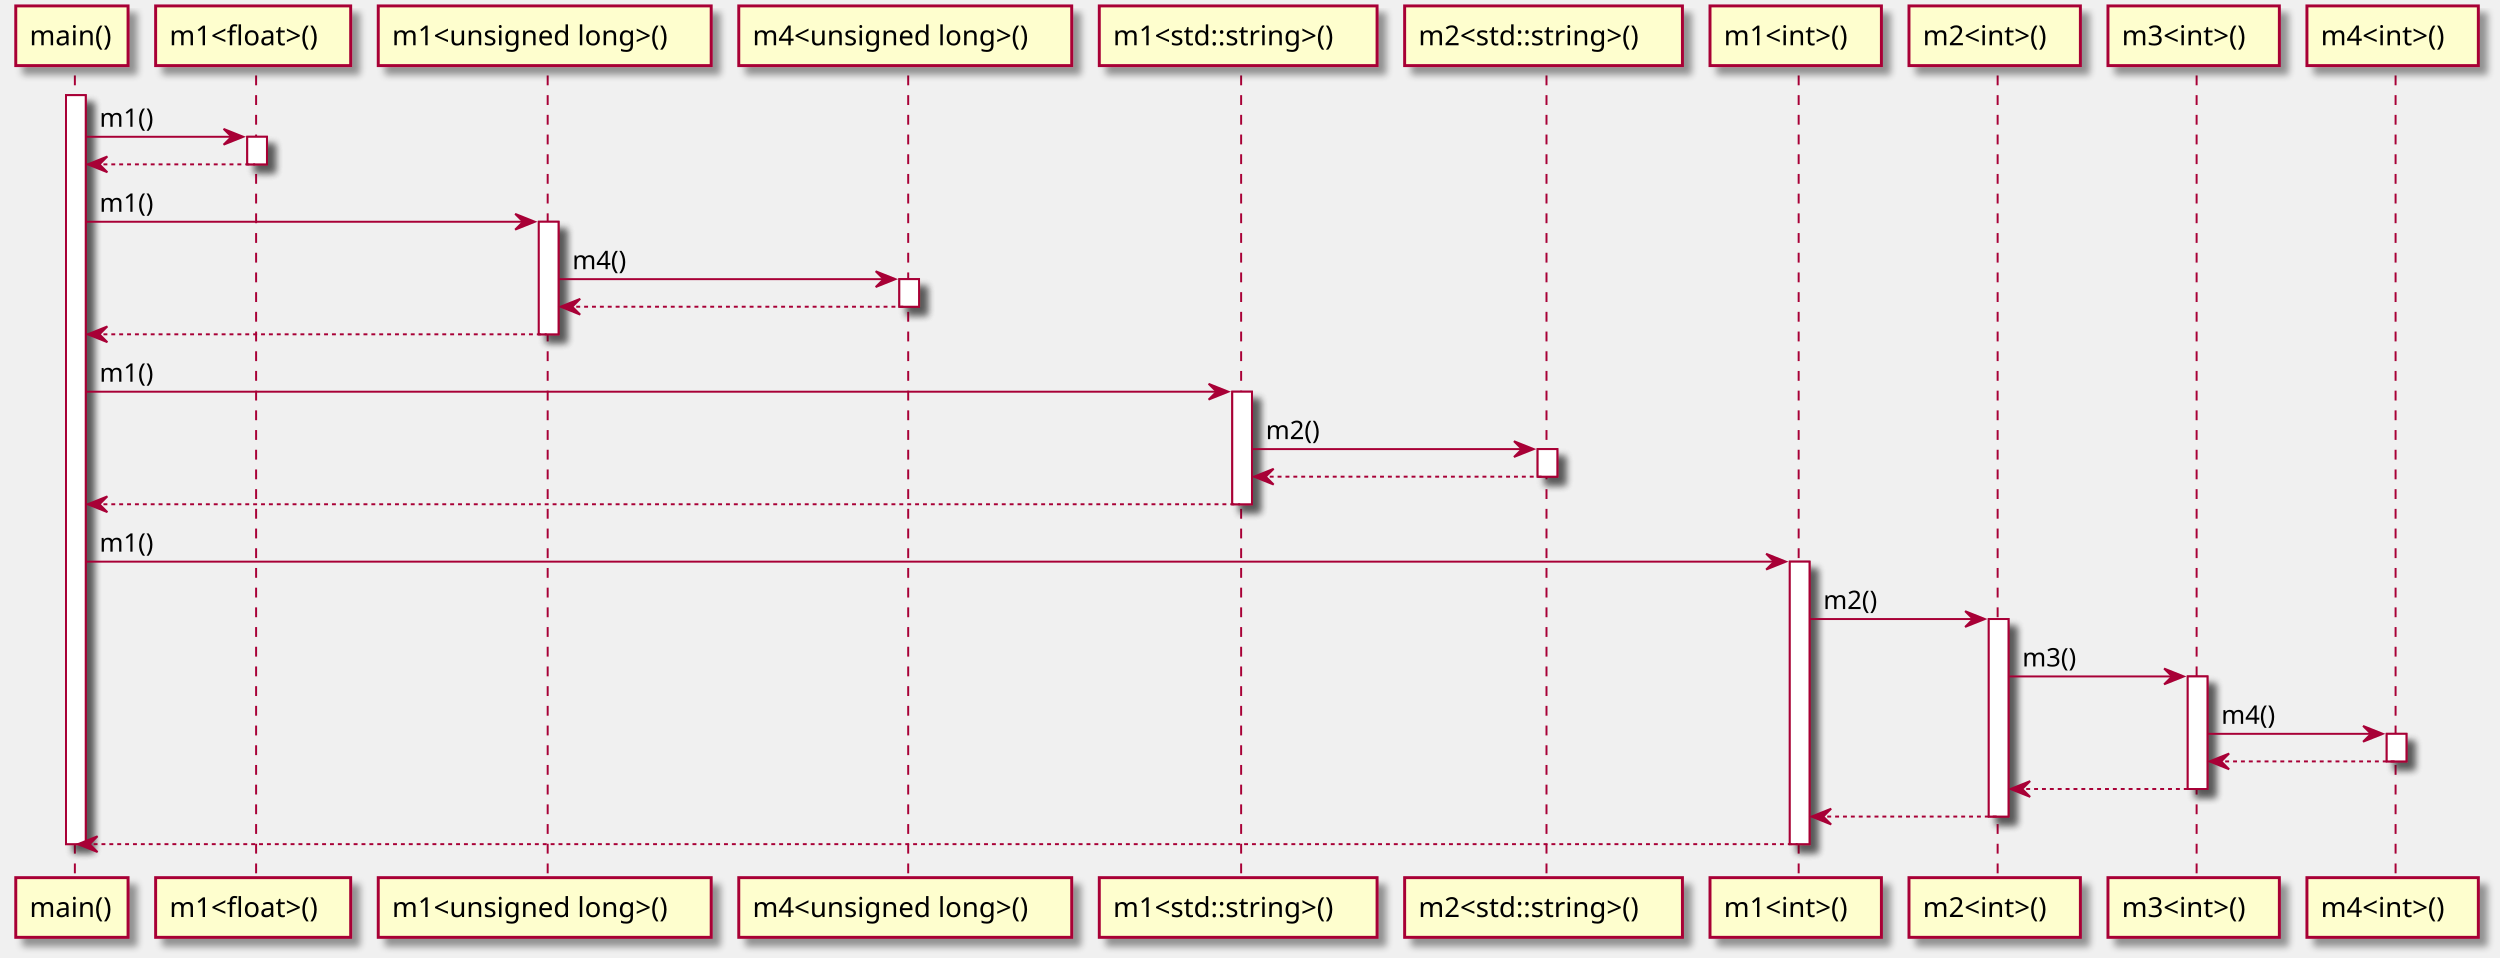
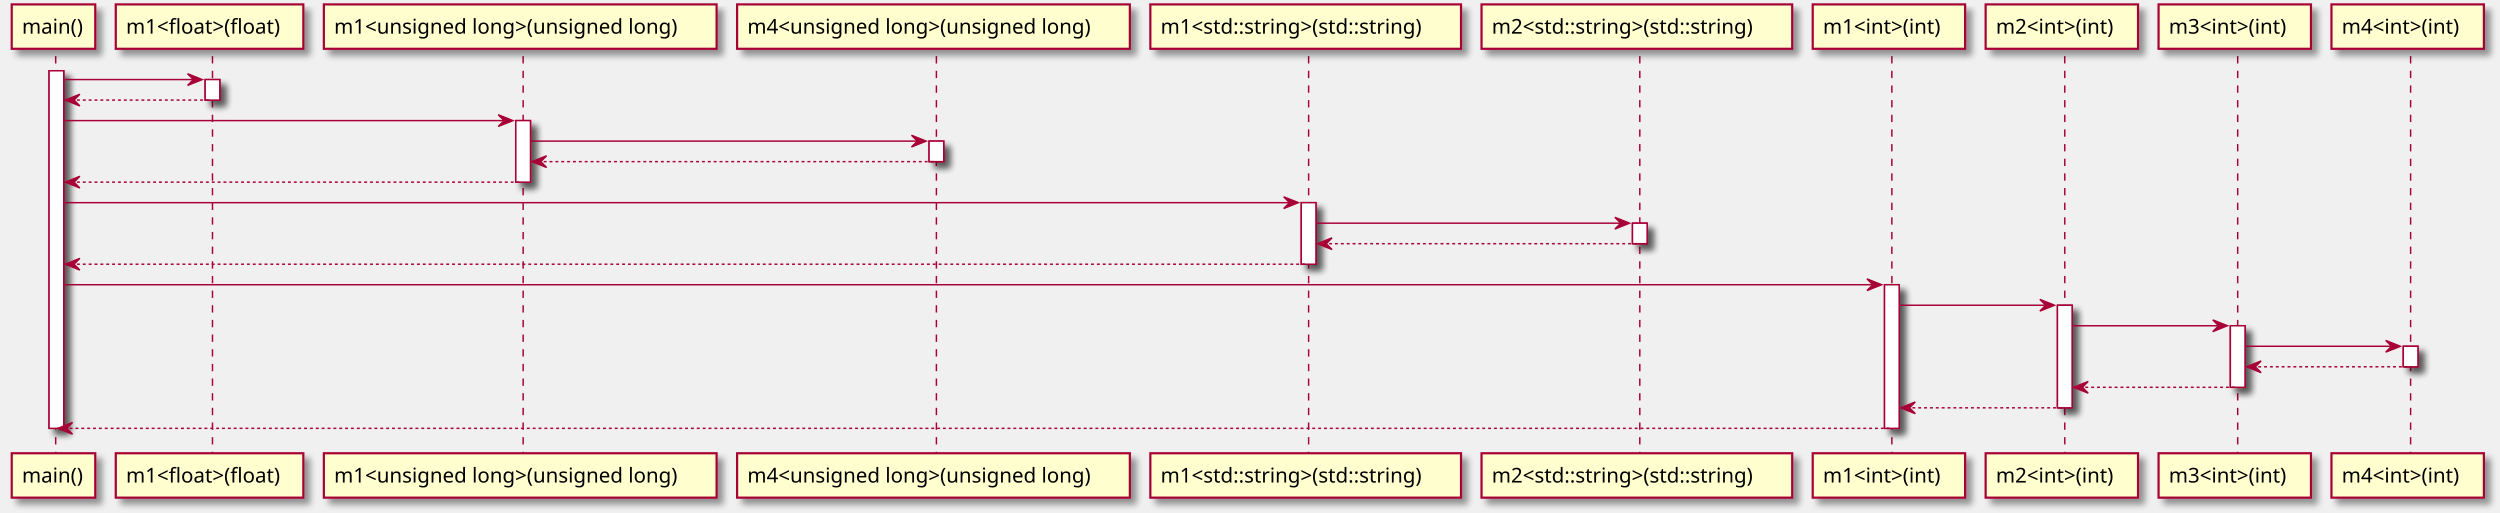
- <svg xmlns="http://www.w3.org/2000/svg" contentScriptType="application/ecmascript" contentStyleType="text/css" height="486px" preserveAspectRatio="none" style="width:1269px;height:486px;" version="1.1" viewBox="0 0 1269 486" width="1269px" zoomAndPan="magnify">
+ <svg xmlns="http://www.w3.org/2000/svg" contentScriptType="application/ecmascript" contentStyleType="text/css" height="350px" preserveAspectRatio="none" style="width:1706px;height:350px;" version="1.1" viewBox="0 0 1706 350" width="1706px" zoomAndPan="magnify">
  <defs>
-     <filter height="300%" id="fzg4ihozjfu96" width="300%" x="-1" y="-1">
+     <filter height="300%" id="fsa4ci3z8m7oz" width="300%" x="-1" y="-1">
      <feGaussianBlur result="blurOut" stdDeviation="2.0" />
      <feColorMatrix in="blurOut" result="blurOut2" type="matrix" values="0 0 0 0 0 0 0 0 0 0 0 0 0 0 0 0 0 0 .4 0" />
      <feOffset dx="4.0" dy="4.0" in="blurOut2" result="blurOut3" />
      <feBlend in="SourceGraphic" in2="blurOut3" mode="normal" />
    </filter>
    <style type="text/css">a:hover { text-decoration: underline; }</style>
  </defs>
  <g>
-     <rect fill="#FFFFFF" filter="url(#fzg4ihozjfu96)" height="380.195" style="stroke: #A80036; stroke-width: 1.0;" width="10" x="33.5" y="48.297" />
-     <rect fill="#FFFFFF" filter="url(#fzg4ihozjfu96)" height="14" style="stroke: #A80036; stroke-width: 1.0;" width="10" x="125.5" y="69.43" />
-     <rect fill="#FFFFFF" filter="url(#fzg4ihozjfu96)" height="57.133" style="stroke: #A80036; stroke-width: 1.0;" width="10" x="273.5" y="112.562" />
-     <rect fill="#FFFFFF" filter="url(#fzg4ihozjfu96)" height="14" style="stroke: #A80036; stroke-width: 1.0;" width="10" x="456.5" y="141.695" />
-     <rect fill="#FFFFFF" filter="url(#fzg4ihozjfu96)" height="57.133" style="stroke: #A80036; stroke-width: 1.0;" width="10" x="625.5" y="198.828" />
-     <rect fill="#FFFFFF" filter="url(#fzg4ihozjfu96)" height="14" style="stroke: #A80036; stroke-width: 1.0;" width="10" x="780.5" y="227.961" />
-     <rect fill="#FFFFFF" filter="url(#fzg4ihozjfu96)" height="143.398" style="stroke: #A80036; stroke-width: 1.0;" width="10" x="908.5" y="285.094" />
-     <rect fill="#FFFFFF" filter="url(#fzg4ihozjfu96)" height="100.266" style="stroke: #A80036; stroke-width: 1.0;" width="10" x="1009.5" y="314.227" />
-     <rect fill="#FFFFFF" filter="url(#fzg4ihozjfu96)" height="57.133" style="stroke: #A80036; stroke-width: 1.0;" width="10" x="1110.5" y="343.359" />
-     <rect fill="#FFFFFF" filter="url(#fzg4ihozjfu96)" height="14" style="stroke: #A80036; stroke-width: 1.0;" width="10" x="1211.5" y="372.492" />
-     <line style="stroke: #A80036; stroke-width: 1.0; stroke-dasharray: 5.0,5.0;" x1="38" x2="38" y1="38.297" y2="446.492" />
-     <line style="stroke: #A80036; stroke-width: 1.0; stroke-dasharray: 5.0,5.0;" x1="130" x2="130" y1="38.297" y2="446.492" />
-     <line style="stroke: #A80036; stroke-width: 1.0; stroke-dasharray: 5.0,5.0;" x1="278" x2="278" y1="38.297" y2="446.492" />
-     <line style="stroke: #A80036; stroke-width: 1.0; stroke-dasharray: 5.0,5.0;" x1="461" x2="461" y1="38.297" y2="446.492" />
-     <line style="stroke: #A80036; stroke-width: 1.0; stroke-dasharray: 5.0,5.0;" x1="630" x2="630" y1="38.297" y2="446.492" />
-     <line style="stroke: #A80036; stroke-width: 1.0; stroke-dasharray: 5.0,5.0;" x1="785" x2="785" y1="38.297" y2="446.492" />
-     <line style="stroke: #A80036; stroke-width: 1.0; stroke-dasharray: 5.0,5.0;" x1="913" x2="913" y1="38.297" y2="446.492" />
-     <line style="stroke: #A80036; stroke-width: 1.0; stroke-dasharray: 5.0,5.0;" x1="1014" x2="1014" y1="38.297" y2="446.492" />
-     <line style="stroke: #A80036; stroke-width: 1.0; stroke-dasharray: 5.0,5.0;" x1="1115" x2="1115" y1="38.297" y2="446.492" />
-     <line style="stroke: #A80036; stroke-width: 1.0; stroke-dasharray: 5.0,5.0;" x1="1216" x2="1216" y1="38.297" y2="446.492" />
-     <rect fill="#FEFECE" filter="url(#fzg4ihozjfu96)" height="30.297" style="stroke: #A80036; stroke-width: 1.5;" width="57" x="8" y="3" />
+     <rect fill="#FFFFFF" filter="url(#fsa4ci3z8m7oz)" height="244" style="stroke: #A80036; stroke-width: 1.0;" width="10" x="33.5" y="48.297" />
+     <rect fill="#FFFFFF" filter="url(#fsa4ci3z8m7oz)" height="14" style="stroke: #A80036; stroke-width: 1.0;" width="10" x="140" y="54.297" />
+     <rect fill="#FFFFFF" filter="url(#fsa4ci3z8m7oz)" height="42" style="stroke: #A80036; stroke-width: 1.0;" width="10" x="352" y="82.297" />
+     <rect fill="#FFFFFF" filter="url(#fsa4ci3z8m7oz)" height="14" style="stroke: #A80036; stroke-width: 1.0;" width="10" x="634" y="96.297" />
+     <rect fill="#FFFFFF" filter="url(#fsa4ci3z8m7oz)" height="42" style="stroke: #A80036; stroke-width: 1.0;" width="10" x="888" y="138.297" />
+     <rect fill="#FFFFFF" filter="url(#fsa4ci3z8m7oz)" height="14" style="stroke: #A80036; stroke-width: 1.0;" width="10" x="1114" y="152.297" />
+     <rect fill="#FFFFFF" filter="url(#fsa4ci3z8m7oz)" height="98" style="stroke: #A80036; stroke-width: 1.0;" width="10" x="1286" y="194.297" />
+     <rect fill="#FFFFFF" filter="url(#fsa4ci3z8m7oz)" height="70" style="stroke: #A80036; stroke-width: 1.0;" width="10" x="1404" y="208.297" />
+     <rect fill="#FFFFFF" filter="url(#fsa4ci3z8m7oz)" height="42" style="stroke: #A80036; stroke-width: 1.0;" width="10" x="1522" y="222.297" />
+     <rect fill="#FFFFFF" filter="url(#fsa4ci3z8m7oz)" height="14" style="stroke: #A80036; stroke-width: 1.0;" width="10" x="1640" y="236.297" />
+     <line style="stroke: #A80036; stroke-width: 1.0; stroke-dasharray: 5.0,5.0;" x1="38" x2="38" y1="38.297" y2="310.297" />
+     <line style="stroke: #A80036; stroke-width: 1.0; stroke-dasharray: 5.0,5.0;" x1="145" x2="145" y1="38.297" y2="310.297" />
+     <line style="stroke: #A80036; stroke-width: 1.0; stroke-dasharray: 5.0,5.0;" x1="357" x2="357" y1="38.297" y2="310.297" />
+     <line style="stroke: #A80036; stroke-width: 1.0; stroke-dasharray: 5.0,5.0;" x1="639" x2="639" y1="38.297" y2="310.297" />
+     <line style="stroke: #A80036; stroke-width: 1.0; stroke-dasharray: 5.0,5.0;" x1="893" x2="893" y1="38.297" y2="310.297" />
+     <line style="stroke: #A80036; stroke-width: 1.0; stroke-dasharray: 5.0,5.0;" x1="1119" x2="1119" y1="38.297" y2="310.297" />
+     <line style="stroke: #A80036; stroke-width: 1.0; stroke-dasharray: 5.0,5.0;" x1="1291" x2="1291" y1="38.297" y2="310.297" />
+     <line style="stroke: #A80036; stroke-width: 1.0; stroke-dasharray: 5.0,5.0;" x1="1409" x2="1409" y1="38.297" y2="310.297" />
+     <line style="stroke: #A80036; stroke-width: 1.0; stroke-dasharray: 5.0,5.0;" x1="1527" x2="1527" y1="38.297" y2="310.297" />
+     <line style="stroke: #A80036; stroke-width: 1.0; stroke-dasharray: 5.0,5.0;" x1="1645" x2="1645" y1="38.297" y2="310.297" />
+     <rect fill="#FEFECE" filter="url(#fsa4ci3z8m7oz)" height="30.297" style="stroke: #A80036; stroke-width: 1.5;" width="57" x="8" y="3" />
    <text fill="#000000" font-family="sans-serif" font-size="14" lengthAdjust="spacingAndGlyphs" textLength="43" x="15" y="22.995">main()</text>
-     <rect fill="#FEFECE" filter="url(#fzg4ihozjfu96)" height="30.297" style="stroke: #A80036; stroke-width: 1.5;" width="57" x="8" y="445.492" />
-     <text fill="#000000" font-family="sans-serif" font-size="14" lengthAdjust="spacingAndGlyphs" textLength="43" x="15" y="465.487">main()</text>
-     <rect fill="#FEFECE" filter="url(#fzg4ihozjfu96)" height="30.297" style="stroke: #A80036; stroke-width: 1.5;" width="99" x="79" y="3" />
-     <text fill="#000000" font-family="sans-serif" font-size="14" lengthAdjust="spacingAndGlyphs" textLength="85" x="86" y="22.995">m1&lt;float&gt;()</text>
-     <rect fill="#FEFECE" filter="url(#fzg4ihozjfu96)" height="30.297" style="stroke: #A80036; stroke-width: 1.5;" width="99" x="79" y="445.492" />
-     <text fill="#000000" font-family="sans-serif" font-size="14" lengthAdjust="spacingAndGlyphs" textLength="85" x="86" y="465.487">m1&lt;float&gt;()</text>
-     <rect fill="#FEFECE" filter="url(#fzg4ihozjfu96)" height="30.297" style="stroke: #A80036; stroke-width: 1.5;" width="169" x="192" y="3" />
-     <text fill="#000000" font-family="sans-serif" font-size="14" lengthAdjust="spacingAndGlyphs" textLength="155" x="199" y="22.995">m1&lt;unsigned long&gt;()</text>
-     <rect fill="#FEFECE" filter="url(#fzg4ihozjfu96)" height="30.297" style="stroke: #A80036; stroke-width: 1.5;" width="169" x="192" y="445.492" />
-     <text fill="#000000" font-family="sans-serif" font-size="14" lengthAdjust="spacingAndGlyphs" textLength="155" x="199" y="465.487">m1&lt;unsigned long&gt;()</text>
-     <rect fill="#FEFECE" filter="url(#fzg4ihozjfu96)" height="30.297" style="stroke: #A80036; stroke-width: 1.5;" width="169" x="375" y="3" />
-     <text fill="#000000" font-family="sans-serif" font-size="14" lengthAdjust="spacingAndGlyphs" textLength="155" x="382" y="22.995">m4&lt;unsigned long&gt;()</text>
-     <rect fill="#FEFECE" filter="url(#fzg4ihozjfu96)" height="30.297" style="stroke: #A80036; stroke-width: 1.5;" width="169" x="375" y="445.492" />
-     <text fill="#000000" font-family="sans-serif" font-size="14" lengthAdjust="spacingAndGlyphs" textLength="155" x="382" y="465.487">m4&lt;unsigned long&gt;()</text>
-     <rect fill="#FEFECE" filter="url(#fzg4ihozjfu96)" height="30.297" style="stroke: #A80036; stroke-width: 1.5;" width="141" x="558" y="3" />
-     <text fill="#000000" font-family="sans-serif" font-size="14" lengthAdjust="spacingAndGlyphs" textLength="127" x="565" y="22.995">m1&lt;std::string&gt;()</text>
-     <rect fill="#FEFECE" filter="url(#fzg4ihozjfu96)" height="30.297" style="stroke: #A80036; stroke-width: 1.5;" width="141" x="558" y="445.492" />
-     <text fill="#000000" font-family="sans-serif" font-size="14" lengthAdjust="spacingAndGlyphs" textLength="127" x="565" y="465.487">m1&lt;std::string&gt;()</text>
-     <rect fill="#FEFECE" filter="url(#fzg4ihozjfu96)" height="30.297" style="stroke: #A80036; stroke-width: 1.5;" width="141" x="713" y="3" />
-     <text fill="#000000" font-family="sans-serif" font-size="14" lengthAdjust="spacingAndGlyphs" textLength="127" x="720" y="22.995">m2&lt;std::string&gt;()</text>
-     <rect fill="#FEFECE" filter="url(#fzg4ihozjfu96)" height="30.297" style="stroke: #A80036; stroke-width: 1.5;" width="141" x="713" y="445.492" />
-     <text fill="#000000" font-family="sans-serif" font-size="14" lengthAdjust="spacingAndGlyphs" textLength="127" x="720" y="465.487">m2&lt;std::string&gt;()</text>
-     <rect fill="#FEFECE" filter="url(#fzg4ihozjfu96)" height="30.297" style="stroke: #A80036; stroke-width: 1.5;" width="87" x="868" y="3" />
-     <text fill="#000000" font-family="sans-serif" font-size="14" lengthAdjust="spacingAndGlyphs" textLength="73" x="875" y="22.995">m1&lt;int&gt;()</text>
-     <rect fill="#FEFECE" filter="url(#fzg4ihozjfu96)" height="30.297" style="stroke: #A80036; stroke-width: 1.5;" width="87" x="868" y="445.492" />
-     <text fill="#000000" font-family="sans-serif" font-size="14" lengthAdjust="spacingAndGlyphs" textLength="73" x="875" y="465.487">m1&lt;int&gt;()</text>
-     <rect fill="#FEFECE" filter="url(#fzg4ihozjfu96)" height="30.297" style="stroke: #A80036; stroke-width: 1.5;" width="87" x="969" y="3" />
-     <text fill="#000000" font-family="sans-serif" font-size="14" lengthAdjust="spacingAndGlyphs" textLength="73" x="976" y="22.995">m2&lt;int&gt;()</text>
-     <rect fill="#FEFECE" filter="url(#fzg4ihozjfu96)" height="30.297" style="stroke: #A80036; stroke-width: 1.5;" width="87" x="969" y="445.492" />
-     <text fill="#000000" font-family="sans-serif" font-size="14" lengthAdjust="spacingAndGlyphs" textLength="73" x="976" y="465.487">m2&lt;int&gt;()</text>
-     <rect fill="#FEFECE" filter="url(#fzg4ihozjfu96)" height="30.297" style="stroke: #A80036; stroke-width: 1.5;" width="87" x="1070" y="3" />
-     <text fill="#000000" font-family="sans-serif" font-size="14" lengthAdjust="spacingAndGlyphs" textLength="73" x="1077" y="22.995">m3&lt;int&gt;()</text>
-     <rect fill="#FEFECE" filter="url(#fzg4ihozjfu96)" height="30.297" style="stroke: #A80036; stroke-width: 1.5;" width="87" x="1070" y="445.492" />
-     <text fill="#000000" font-family="sans-serif" font-size="14" lengthAdjust="spacingAndGlyphs" textLength="73" x="1077" y="465.487">m3&lt;int&gt;()</text>
-     <rect fill="#FEFECE" filter="url(#fzg4ihozjfu96)" height="30.297" style="stroke: #A80036; stroke-width: 1.5;" width="87" x="1171" y="3" />
-     <text fill="#000000" font-family="sans-serif" font-size="14" lengthAdjust="spacingAndGlyphs" textLength="73" x="1178" y="22.995">m4&lt;int&gt;()</text>
-     <rect fill="#FEFECE" filter="url(#fzg4ihozjfu96)" height="30.297" style="stroke: #A80036; stroke-width: 1.5;" width="87" x="1171" y="445.492" />
-     <text fill="#000000" font-family="sans-serif" font-size="14" lengthAdjust="spacingAndGlyphs" textLength="73" x="1178" y="465.487">m4&lt;int&gt;()</text>
-     <rect fill="#FFFFFF" filter="url(#fzg4ihozjfu96)" height="380.195" style="stroke: #A80036; stroke-width: 1.0;" width="10" x="33.5" y="48.297" />
-     <rect fill="#FFFFFF" filter="url(#fzg4ihozjfu96)" height="14" style="stroke: #A80036; stroke-width: 1.0;" width="10" x="125.5" y="69.43" />
-     <rect fill="#FFFFFF" filter="url(#fzg4ihozjfu96)" height="57.133" style="stroke: #A80036; stroke-width: 1.0;" width="10" x="273.5" y="112.562" />
-     <rect fill="#FFFFFF" filter="url(#fzg4ihozjfu96)" height="14" style="stroke: #A80036; stroke-width: 1.0;" width="10" x="456.5" y="141.695" />
-     <rect fill="#FFFFFF" filter="url(#fzg4ihozjfu96)" height="57.133" style="stroke: #A80036; stroke-width: 1.0;" width="10" x="625.5" y="198.828" />
-     <rect fill="#FFFFFF" filter="url(#fzg4ihozjfu96)" height="14" style="stroke: #A80036; stroke-width: 1.0;" width="10" x="780.5" y="227.961" />
-     <rect fill="#FFFFFF" filter="url(#fzg4ihozjfu96)" height="143.398" style="stroke: #A80036; stroke-width: 1.0;" width="10" x="908.5" y="285.094" />
-     <rect fill="#FFFFFF" filter="url(#fzg4ihozjfu96)" height="100.266" style="stroke: #A80036; stroke-width: 1.0;" width="10" x="1009.5" y="314.227" />
-     <rect fill="#FFFFFF" filter="url(#fzg4ihozjfu96)" height="57.133" style="stroke: #A80036; stroke-width: 1.0;" width="10" x="1110.5" y="343.359" />
-     <rect fill="#FFFFFF" filter="url(#fzg4ihozjfu96)" height="14" style="stroke: #A80036; stroke-width: 1.0;" width="10" x="1211.5" y="372.492" />
-     <polygon fill="#A80036" points="113.5,65.43,123.5,69.43,113.5,73.43,117.5,69.43" style="stroke: #A80036; stroke-width: 1.0;" />
-     <line style="stroke: #A80036; stroke-width: 1.0;" x1="43.5" x2="119.5" y1="69.43" y2="69.43" />
-     <text fill="#000000" font-family="sans-serif" font-size="13" lengthAdjust="spacingAndGlyphs" textLength="31" x="50.5" y="64.364">m1()</text>
-     <polygon fill="#A80036" points="54.5,79.43,44.5,83.43,54.5,87.43,50.5,83.43" style="stroke: #A80036; stroke-width: 1.0;" />
-     <line style="stroke: #A80036; stroke-width: 1.0; stroke-dasharray: 2.0,2.0;" x1="48.5" x2="129.5" y1="83.43" y2="83.43" />
-     <polygon fill="#A80036" points="261.5,108.562,271.5,112.562,261.5,116.562,265.5,112.562" style="stroke: #A80036; stroke-width: 1.0;" />
-     <line style="stroke: #A80036; stroke-width: 1.0;" x1="43.5" x2="267.5" y1="112.562" y2="112.562" />
-     <text fill="#000000" font-family="sans-serif" font-size="13" lengthAdjust="spacingAndGlyphs" textLength="31" x="50.5" y="107.497">m1()</text>
-     <polygon fill="#A80036" points="444.5,137.695,454.5,141.695,444.5,145.695,448.5,141.695" style="stroke: #A80036; stroke-width: 1.0;" />
-     <line style="stroke: #A80036; stroke-width: 1.0;" x1="283.5" x2="450.5" y1="141.695" y2="141.695" />
-     <text fill="#000000" font-family="sans-serif" font-size="13" lengthAdjust="spacingAndGlyphs" textLength="31" x="290.5" y="136.629">m4()</text>
-     <polygon fill="#A80036" points="294.5,151.695,284.5,155.695,294.5,159.695,290.5,155.695" style="stroke: #A80036; stroke-width: 1.0;" />
-     <line style="stroke: #A80036; stroke-width: 1.0; stroke-dasharray: 2.0,2.0;" x1="288.5" x2="460.5" y1="155.695" y2="155.695" />
-     <polygon fill="#A80036" points="54.5,165.695,44.5,169.695,54.5,173.695,50.5,169.695" style="stroke: #A80036; stroke-width: 1.0;" />
-     <line style="stroke: #A80036; stroke-width: 1.0; stroke-dasharray: 2.0,2.0;" x1="48.5" x2="277.5" y1="169.695" y2="169.695" />
-     <polygon fill="#A80036" points="613.5,194.828,623.5,198.828,613.5,202.828,617.5,198.828" style="stroke: #A80036; stroke-width: 1.0;" />
-     <line style="stroke: #A80036; stroke-width: 1.0;" x1="43.5" x2="619.5" y1="198.828" y2="198.828" />
-     <text fill="#000000" font-family="sans-serif" font-size="13" lengthAdjust="spacingAndGlyphs" textLength="31" x="50.5" y="193.762">m1()</text>
-     <polygon fill="#A80036" points="768.5,223.961,778.5,227.961,768.5,231.961,772.5,227.961" style="stroke: #A80036; stroke-width: 1.0;" />
-     <line style="stroke: #A80036; stroke-width: 1.0;" x1="635.5" x2="774.5" y1="227.961" y2="227.961" />
-     <text fill="#000000" font-family="sans-serif" font-size="13" lengthAdjust="spacingAndGlyphs" textLength="31" x="642.5" y="222.895">m2()</text>
-     <polygon fill="#A80036" points="646.5,237.961,636.5,241.961,646.5,245.961,642.5,241.961" style="stroke: #A80036; stroke-width: 1.0;" />
-     <line style="stroke: #A80036; stroke-width: 1.0; stroke-dasharray: 2.0,2.0;" x1="640.5" x2="784.5" y1="241.961" y2="241.961" />
-     <polygon fill="#A80036" points="54.5,251.961,44.5,255.961,54.5,259.961,50.5,255.961" style="stroke: #A80036; stroke-width: 1.0;" />
-     <line style="stroke: #A80036; stroke-width: 1.0; stroke-dasharray: 2.0,2.0;" x1="48.5" x2="629.5" y1="255.961" y2="255.961" />
-     <polygon fill="#A80036" points="896.5,281.094,906.5,285.094,896.5,289.094,900.5,285.094" style="stroke: #A80036; stroke-width: 1.0;" />
-     <line style="stroke: #A80036; stroke-width: 1.0;" x1="43.5" x2="902.5" y1="285.094" y2="285.094" />
-     <text fill="#000000" font-family="sans-serif" font-size="13" lengthAdjust="spacingAndGlyphs" textLength="31" x="50.5" y="280.028">m1()</text>
-     <polygon fill="#A80036" points="997.5,310.227,1007.5,314.227,997.5,318.227,1001.5,314.227" style="stroke: #A80036; stroke-width: 1.0;" />
-     <line style="stroke: #A80036; stroke-width: 1.0;" x1="918.5" x2="1003.5" y1="314.227" y2="314.227" />
-     <text fill="#000000" font-family="sans-serif" font-size="13" lengthAdjust="spacingAndGlyphs" textLength="31" x="925.5" y="309.161">m2()</text>
-     <polygon fill="#A80036" points="1098.5,339.359,1108.5,343.359,1098.5,347.359,1102.5,343.359" style="stroke: #A80036; stroke-width: 1.0;" />
-     <line style="stroke: #A80036; stroke-width: 1.0;" x1="1019.5" x2="1104.5" y1="343.359" y2="343.359" />
-     <text fill="#000000" font-family="sans-serif" font-size="13" lengthAdjust="spacingAndGlyphs" textLength="31" x="1026.5" y="338.293">m3()</text>
-     <polygon fill="#A80036" points="1199.5,368.492,1209.5,372.492,1199.5,376.492,1203.5,372.492" style="stroke: #A80036; stroke-width: 1.0;" />
-     <line style="stroke: #A80036; stroke-width: 1.0;" x1="1120.5" x2="1205.5" y1="372.492" y2="372.492" />
-     <text fill="#000000" font-family="sans-serif" font-size="13" lengthAdjust="spacingAndGlyphs" textLength="31" x="1127.5" y="367.426">m4()</text>
-     <polygon fill="#A80036" points="1131.5,382.492,1121.5,386.492,1131.5,390.492,1127.5,386.492" style="stroke: #A80036; stroke-width: 1.0;" />
-     <line style="stroke: #A80036; stroke-width: 1.0; stroke-dasharray: 2.0,2.0;" x1="1125.5" x2="1215.5" y1="386.492" y2="386.492" />
-     <polygon fill="#A80036" points="1030.5,396.492,1020.5,400.492,1030.5,404.492,1026.5,400.492" style="stroke: #A80036; stroke-width: 1.0;" />
-     <line style="stroke: #A80036; stroke-width: 1.0; stroke-dasharray: 2.0,2.0;" x1="1024.5" x2="1114.5" y1="400.492" y2="400.492" />
-     <polygon fill="#A80036" points="929.5,410.492,919.5,414.492,929.5,418.492,925.5,414.492" style="stroke: #A80036; stroke-width: 1.0;" />
-     <line style="stroke: #A80036; stroke-width: 1.0; stroke-dasharray: 2.0,2.0;" x1="923.5" x2="1013.5" y1="414.492" y2="414.492" />
-     <polygon fill="#A80036" points="49.5,424.492,39.5,428.492,49.5,432.492,45.5,428.492" style="stroke: #A80036; stroke-width: 1.0;" />
-     <line style="stroke: #A80036; stroke-width: 1.0; stroke-dasharray: 2.0,2.0;" x1="43.5" x2="912.5" y1="428.492" y2="428.492" />
+     <rect fill="#FEFECE" filter="url(#fsa4ci3z8m7oz)" height="30.297" style="stroke: #A80036; stroke-width: 1.5;" width="57" x="8" y="309.297" />
+     <text fill="#000000" font-family="sans-serif" font-size="14" lengthAdjust="spacingAndGlyphs" textLength="43" x="15" y="329.292">main()</text>
+     <rect fill="#FEFECE" filter="url(#fsa4ci3z8m7oz)" height="30.297" style="stroke: #A80036; stroke-width: 1.5;" width="128" x="79" y="3" />
+     <text fill="#000000" font-family="sans-serif" font-size="14" lengthAdjust="spacingAndGlyphs" textLength="114" x="86" y="22.995">m1&lt;float&gt;(float)</text>
+     <rect fill="#FEFECE" filter="url(#fsa4ci3z8m7oz)" height="30.297" style="stroke: #A80036; stroke-width: 1.5;" width="128" x="79" y="309.297" />
+     <text fill="#000000" font-family="sans-serif" font-size="14" lengthAdjust="spacingAndGlyphs" textLength="114" x="86" y="329.292">m1&lt;float&gt;(float)</text>
+     <rect fill="#FEFECE" filter="url(#fsa4ci3z8m7oz)" height="30.297" style="stroke: #A80036; stroke-width: 1.5;" width="268" x="221" y="3" />
+     <text fill="#000000" font-family="sans-serif" font-size="14" lengthAdjust="spacingAndGlyphs" textLength="254" x="228" y="22.995">m1&lt;unsigned long&gt;(unsigned long)</text>
+     <rect fill="#FEFECE" filter="url(#fsa4ci3z8m7oz)" height="30.297" style="stroke: #A80036; stroke-width: 1.5;" width="268" x="221" y="309.297" />
+     <text fill="#000000" font-family="sans-serif" font-size="14" lengthAdjust="spacingAndGlyphs" textLength="254" x="228" y="329.292">m1&lt;unsigned long&gt;(unsigned long)</text>
+     <rect fill="#FEFECE" filter="url(#fsa4ci3z8m7oz)" height="30.297" style="stroke: #A80036; stroke-width: 1.5;" width="268" x="503" y="3" />
+     <text fill="#000000" font-family="sans-serif" font-size="14" lengthAdjust="spacingAndGlyphs" textLength="254" x="510" y="22.995">m4&lt;unsigned long&gt;(unsigned long)</text>
+     <rect fill="#FEFECE" filter="url(#fsa4ci3z8m7oz)" height="30.297" style="stroke: #A80036; stroke-width: 1.5;" width="268" x="503" y="309.297" />
+     <text fill="#000000" font-family="sans-serif" font-size="14" lengthAdjust="spacingAndGlyphs" textLength="254" x="510" y="329.292">m4&lt;unsigned long&gt;(unsigned long)</text>
+     <rect fill="#FEFECE" filter="url(#fsa4ci3z8m7oz)" height="30.297" style="stroke: #A80036; stroke-width: 1.5;" width="212" x="785" y="3" />
+     <text fill="#000000" font-family="sans-serif" font-size="14" lengthAdjust="spacingAndGlyphs" textLength="198" x="792" y="22.995">m1&lt;std::string&gt;(std::string)</text>
+     <rect fill="#FEFECE" filter="url(#fsa4ci3z8m7oz)" height="30.297" style="stroke: #A80036; stroke-width: 1.5;" width="212" x="785" y="309.297" />
+     <text fill="#000000" font-family="sans-serif" font-size="14" lengthAdjust="spacingAndGlyphs" textLength="198" x="792" y="329.292">m1&lt;std::string&gt;(std::string)</text>
+     <rect fill="#FEFECE" filter="url(#fsa4ci3z8m7oz)" height="30.297" style="stroke: #A80036; stroke-width: 1.5;" width="212" x="1011" y="3" />
+     <text fill="#000000" font-family="sans-serif" font-size="14" lengthAdjust="spacingAndGlyphs" textLength="198" x="1018" y="22.995">m2&lt;std::string&gt;(std::string)</text>
+     <rect fill="#FEFECE" filter="url(#fsa4ci3z8m7oz)" height="30.297" style="stroke: #A80036; stroke-width: 1.5;" width="212" x="1011" y="309.297" />
+     <text fill="#000000" font-family="sans-serif" font-size="14" lengthAdjust="spacingAndGlyphs" textLength="198" x="1018" y="329.292">m2&lt;std::string&gt;(std::string)</text>
+     <rect fill="#FEFECE" filter="url(#fsa4ci3z8m7oz)" height="30.297" style="stroke: #A80036; stroke-width: 1.5;" width="104" x="1237" y="3" />
+     <text fill="#000000" font-family="sans-serif" font-size="14" lengthAdjust="spacingAndGlyphs" textLength="90" x="1244" y="22.995">m1&lt;int&gt;(int)</text>
+     <rect fill="#FEFECE" filter="url(#fsa4ci3z8m7oz)" height="30.297" style="stroke: #A80036; stroke-width: 1.5;" width="104" x="1237" y="309.297" />
+     <text fill="#000000" font-family="sans-serif" font-size="14" lengthAdjust="spacingAndGlyphs" textLength="90" x="1244" y="329.292">m1&lt;int&gt;(int)</text>
+     <rect fill="#FEFECE" filter="url(#fsa4ci3z8m7oz)" height="30.297" style="stroke: #A80036; stroke-width: 1.5;" width="104" x="1355" y="3" />
+     <text fill="#000000" font-family="sans-serif" font-size="14" lengthAdjust="spacingAndGlyphs" textLength="90" x="1362" y="22.995">m2&lt;int&gt;(int)</text>
+     <rect fill="#FEFECE" filter="url(#fsa4ci3z8m7oz)" height="30.297" style="stroke: #A80036; stroke-width: 1.5;" width="104" x="1355" y="309.297" />
+     <text fill="#000000" font-family="sans-serif" font-size="14" lengthAdjust="spacingAndGlyphs" textLength="90" x="1362" y="329.292">m2&lt;int&gt;(int)</text>
+     <rect fill="#FEFECE" filter="url(#fsa4ci3z8m7oz)" height="30.297" style="stroke: #A80036; stroke-width: 1.5;" width="104" x="1473" y="3" />
+     <text fill="#000000" font-family="sans-serif" font-size="14" lengthAdjust="spacingAndGlyphs" textLength="90" x="1480" y="22.995">m3&lt;int&gt;(int)</text>
+     <rect fill="#FEFECE" filter="url(#fsa4ci3z8m7oz)" height="30.297" style="stroke: #A80036; stroke-width: 1.5;" width="104" x="1473" y="309.297" />
+     <text fill="#000000" font-family="sans-serif" font-size="14" lengthAdjust="spacingAndGlyphs" textLength="90" x="1480" y="329.292">m3&lt;int&gt;(int)</text>
+     <rect fill="#FEFECE" filter="url(#fsa4ci3z8m7oz)" height="30.297" style="stroke: #A80036; stroke-width: 1.5;" width="104" x="1591" y="3" />
+     <text fill="#000000" font-family="sans-serif" font-size="14" lengthAdjust="spacingAndGlyphs" textLength="90" x="1598" y="22.995">m4&lt;int&gt;(int)</text>
+     <rect fill="#FEFECE" filter="url(#fsa4ci3z8m7oz)" height="30.297" style="stroke: #A80036; stroke-width: 1.5;" width="104" x="1591" y="309.297" />
+     <text fill="#000000" font-family="sans-serif" font-size="14" lengthAdjust="spacingAndGlyphs" textLength="90" x="1598" y="329.292">m4&lt;int&gt;(int)</text>
+     <rect fill="#FFFFFF" filter="url(#fsa4ci3z8m7oz)" height="244" style="stroke: #A80036; stroke-width: 1.0;" width="10" x="33.5" y="48.297" />
+     <rect fill="#FFFFFF" filter="url(#fsa4ci3z8m7oz)" height="14" style="stroke: #A80036; stroke-width: 1.0;" width="10" x="140" y="54.297" />
+     <rect fill="#FFFFFF" filter="url(#fsa4ci3z8m7oz)" height="42" style="stroke: #A80036; stroke-width: 1.0;" width="10" x="352" y="82.297" />
+     <rect fill="#FFFFFF" filter="url(#fsa4ci3z8m7oz)" height="14" style="stroke: #A80036; stroke-width: 1.0;" width="10" x="634" y="96.297" />
+     <rect fill="#FFFFFF" filter="url(#fsa4ci3z8m7oz)" height="42" style="stroke: #A80036; stroke-width: 1.0;" width="10" x="888" y="138.297" />
+     <rect fill="#FFFFFF" filter="url(#fsa4ci3z8m7oz)" height="14" style="stroke: #A80036; stroke-width: 1.0;" width="10" x="1114" y="152.297" />
+     <rect fill="#FFFFFF" filter="url(#fsa4ci3z8m7oz)" height="98" style="stroke: #A80036; stroke-width: 1.0;" width="10" x="1286" y="194.297" />
+     <rect fill="#FFFFFF" filter="url(#fsa4ci3z8m7oz)" height="70" style="stroke: #A80036; stroke-width: 1.0;" width="10" x="1404" y="208.297" />
+     <rect fill="#FFFFFF" filter="url(#fsa4ci3z8m7oz)" height="42" style="stroke: #A80036; stroke-width: 1.0;" width="10" x="1522" y="222.297" />
+     <rect fill="#FFFFFF" filter="url(#fsa4ci3z8m7oz)" height="14" style="stroke: #A80036; stroke-width: 1.0;" width="10" x="1640" y="236.297" />
+     <polygon fill="#A80036" points="128,50.297,138,54.297,128,58.297,132,54.297" style="stroke: #A80036; stroke-width: 1.0;" />
+     <line style="stroke: #A80036; stroke-width: 1.0;" x1="43.5" x2="134" y1="54.297" y2="54.297" />
+     <polygon fill="#A80036" points="54.5,64.297,44.5,68.297,54.5,72.297,50.5,68.297" style="stroke: #A80036; stroke-width: 1.0;" />
+     <line style="stroke: #A80036; stroke-width: 1.0; stroke-dasharray: 2.0,2.0;" x1="48.5" x2="144" y1="68.297" y2="68.297" />
+     <polygon fill="#A80036" points="340,78.297,350,82.297,340,86.297,344,82.297" style="stroke: #A80036; stroke-width: 1.0;" />
+     <line style="stroke: #A80036; stroke-width: 1.0;" x1="43.5" x2="346" y1="82.297" y2="82.297" />
+     <polygon fill="#A80036" points="622,92.297,632,96.297,622,100.297,626,96.297" style="stroke: #A80036; stroke-width: 1.0;" />
+     <line style="stroke: #A80036; stroke-width: 1.0;" x1="362" x2="628" y1="96.297" y2="96.297" />
+     <polygon fill="#A80036" points="373,106.297,363,110.297,373,114.297,369,110.297" style="stroke: #A80036; stroke-width: 1.0;" />
+     <line style="stroke: #A80036; stroke-width: 1.0; stroke-dasharray: 2.0,2.0;" x1="367" x2="638" y1="110.297" y2="110.297" />
+     <polygon fill="#A80036" points="54.5,120.297,44.5,124.297,54.5,128.297,50.5,124.297" style="stroke: #A80036; stroke-width: 1.0;" />
+     <line style="stroke: #A80036; stroke-width: 1.0; stroke-dasharray: 2.0,2.0;" x1="48.5" x2="356" y1="124.297" y2="124.297" />
+     <polygon fill="#A80036" points="876,134.297,886,138.297,876,142.297,880,138.297" style="stroke: #A80036; stroke-width: 1.0;" />
+     <line style="stroke: #A80036; stroke-width: 1.0;" x1="43.5" x2="882" y1="138.297" y2="138.297" />
+     <polygon fill="#A80036" points="1102,148.297,1112,152.297,1102,156.297,1106,152.297" style="stroke: #A80036; stroke-width: 1.0;" />
+     <line style="stroke: #A80036; stroke-width: 1.0;" x1="898" x2="1108" y1="152.297" y2="152.297" />
+     <polygon fill="#A80036" points="909,162.297,899,166.297,909,170.297,905,166.297" style="stroke: #A80036; stroke-width: 1.0;" />
+     <line style="stroke: #A80036; stroke-width: 1.0; stroke-dasharray: 2.0,2.0;" x1="903" x2="1118" y1="166.297" y2="166.297" />
+     <polygon fill="#A80036" points="54.5,176.297,44.5,180.297,54.5,184.297,50.5,180.297" style="stroke: #A80036; stroke-width: 1.0;" />
+     <line style="stroke: #A80036; stroke-width: 1.0; stroke-dasharray: 2.0,2.0;" x1="48.5" x2="892" y1="180.297" y2="180.297" />
+     <polygon fill="#A80036" points="1274,190.297,1284,194.297,1274,198.297,1278,194.297" style="stroke: #A80036; stroke-width: 1.0;" />
+     <line style="stroke: #A80036; stroke-width: 1.0;" x1="43.5" x2="1280" y1="194.297" y2="194.297" />
+     <polygon fill="#A80036" points="1392,204.297,1402,208.297,1392,212.297,1396,208.297" style="stroke: #A80036; stroke-width: 1.0;" />
+     <line style="stroke: #A80036; stroke-width: 1.0;" x1="1296" x2="1398" y1="208.297" y2="208.297" />
+     <polygon fill="#A80036" points="1510,218.297,1520,222.297,1510,226.297,1514,222.297" style="stroke: #A80036; stroke-width: 1.0;" />
+     <line style="stroke: #A80036; stroke-width: 1.0;" x1="1414" x2="1516" y1="222.297" y2="222.297" />
+     <polygon fill="#A80036" points="1628,232.297,1638,236.297,1628,240.297,1632,236.297" style="stroke: #A80036; stroke-width: 1.0;" />
+     <line style="stroke: #A80036; stroke-width: 1.0;" x1="1532" x2="1634" y1="236.297" y2="236.297" />
+     <polygon fill="#A80036" points="1543,246.297,1533,250.297,1543,254.297,1539,250.297" style="stroke: #A80036; stroke-width: 1.0;" />
+     <line style="stroke: #A80036; stroke-width: 1.0; stroke-dasharray: 2.0,2.0;" x1="1537" x2="1644" y1="250.297" y2="250.297" />
+     <polygon fill="#A80036" points="1425,260.297,1415,264.297,1425,268.297,1421,264.297" style="stroke: #A80036; stroke-width: 1.0;" />
+     <line style="stroke: #A80036; stroke-width: 1.0; stroke-dasharray: 2.0,2.0;" x1="1419" x2="1526" y1="264.297" y2="264.297" />
+     <polygon fill="#A80036" points="1307,274.297,1297,278.297,1307,282.297,1303,278.297" style="stroke: #A80036; stroke-width: 1.0;" />
+     <line style="stroke: #A80036; stroke-width: 1.0; stroke-dasharray: 2.0,2.0;" x1="1301" x2="1408" y1="278.297" y2="278.297" />
+     <polygon fill="#A80036" points="49.5,288.297,39.5,292.297,49.5,296.297,45.5,292.297" style="stroke: #A80036; stroke-width: 1.0;" />
+     <line style="stroke: #A80036; stroke-width: 1.0; stroke-dasharray: 2.0,2.0;" x1="43.5" x2="1290" y1="292.297" y2="292.297" />
  </g>
</svg>
